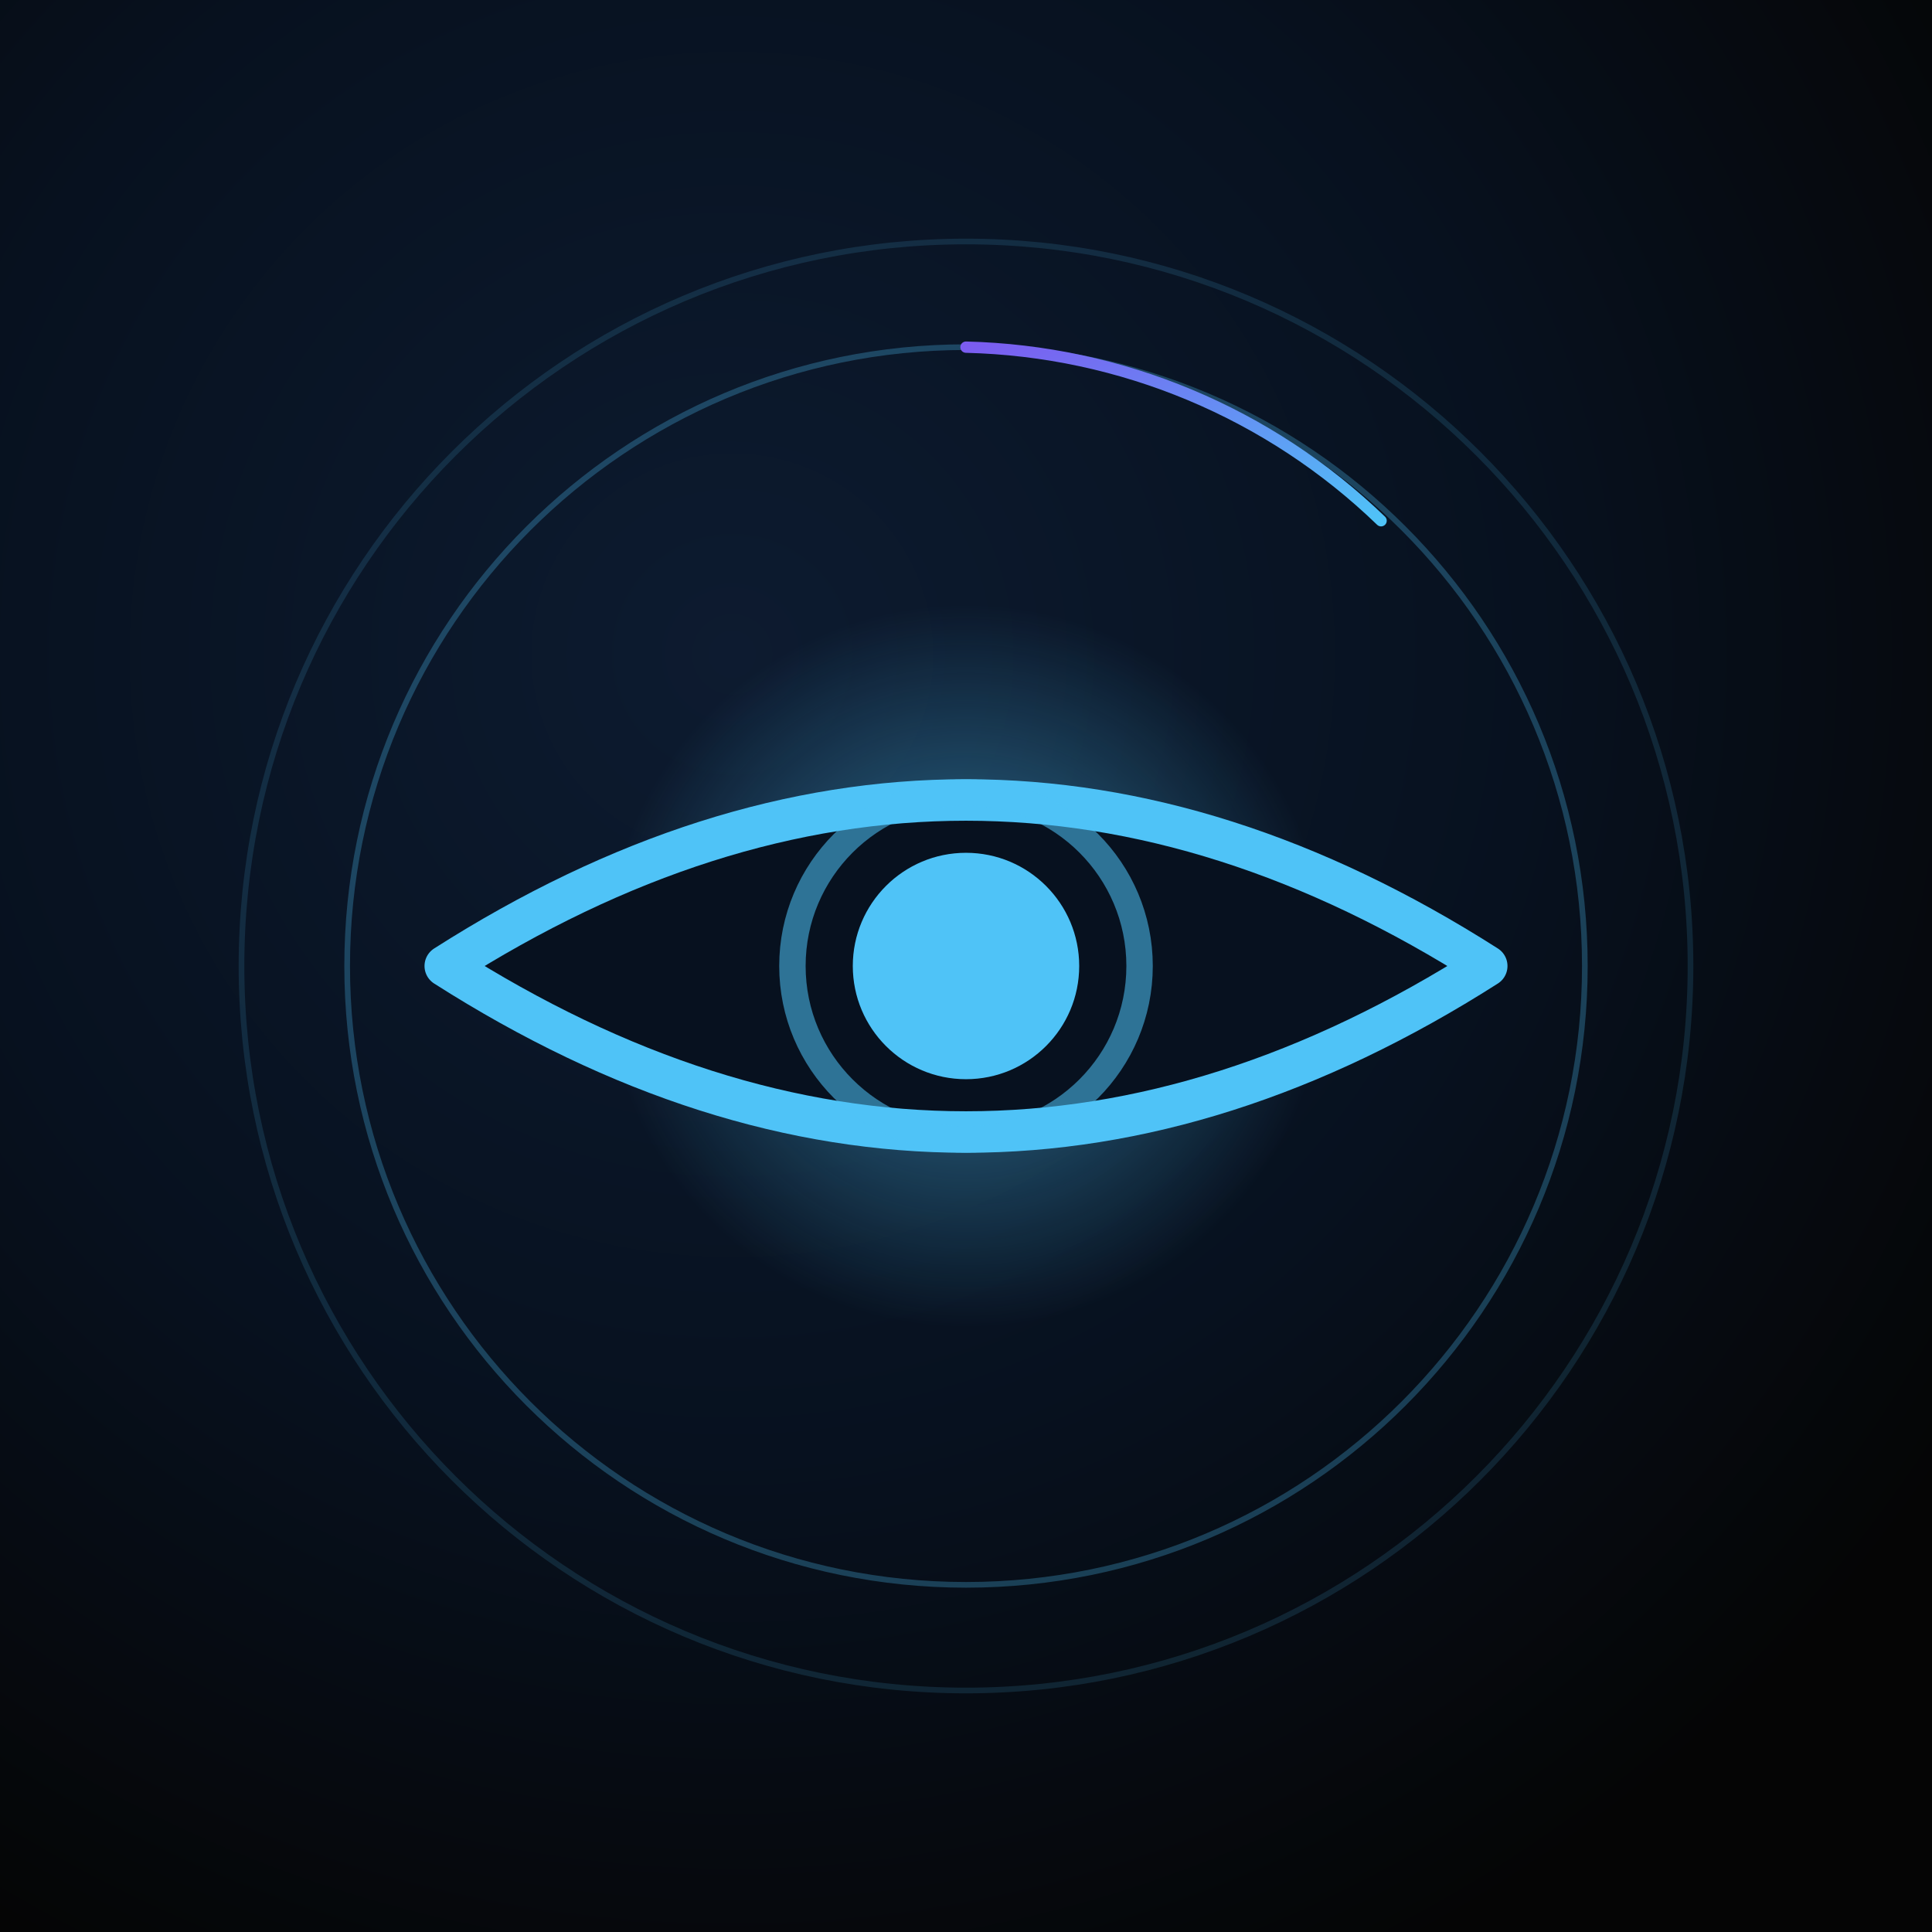
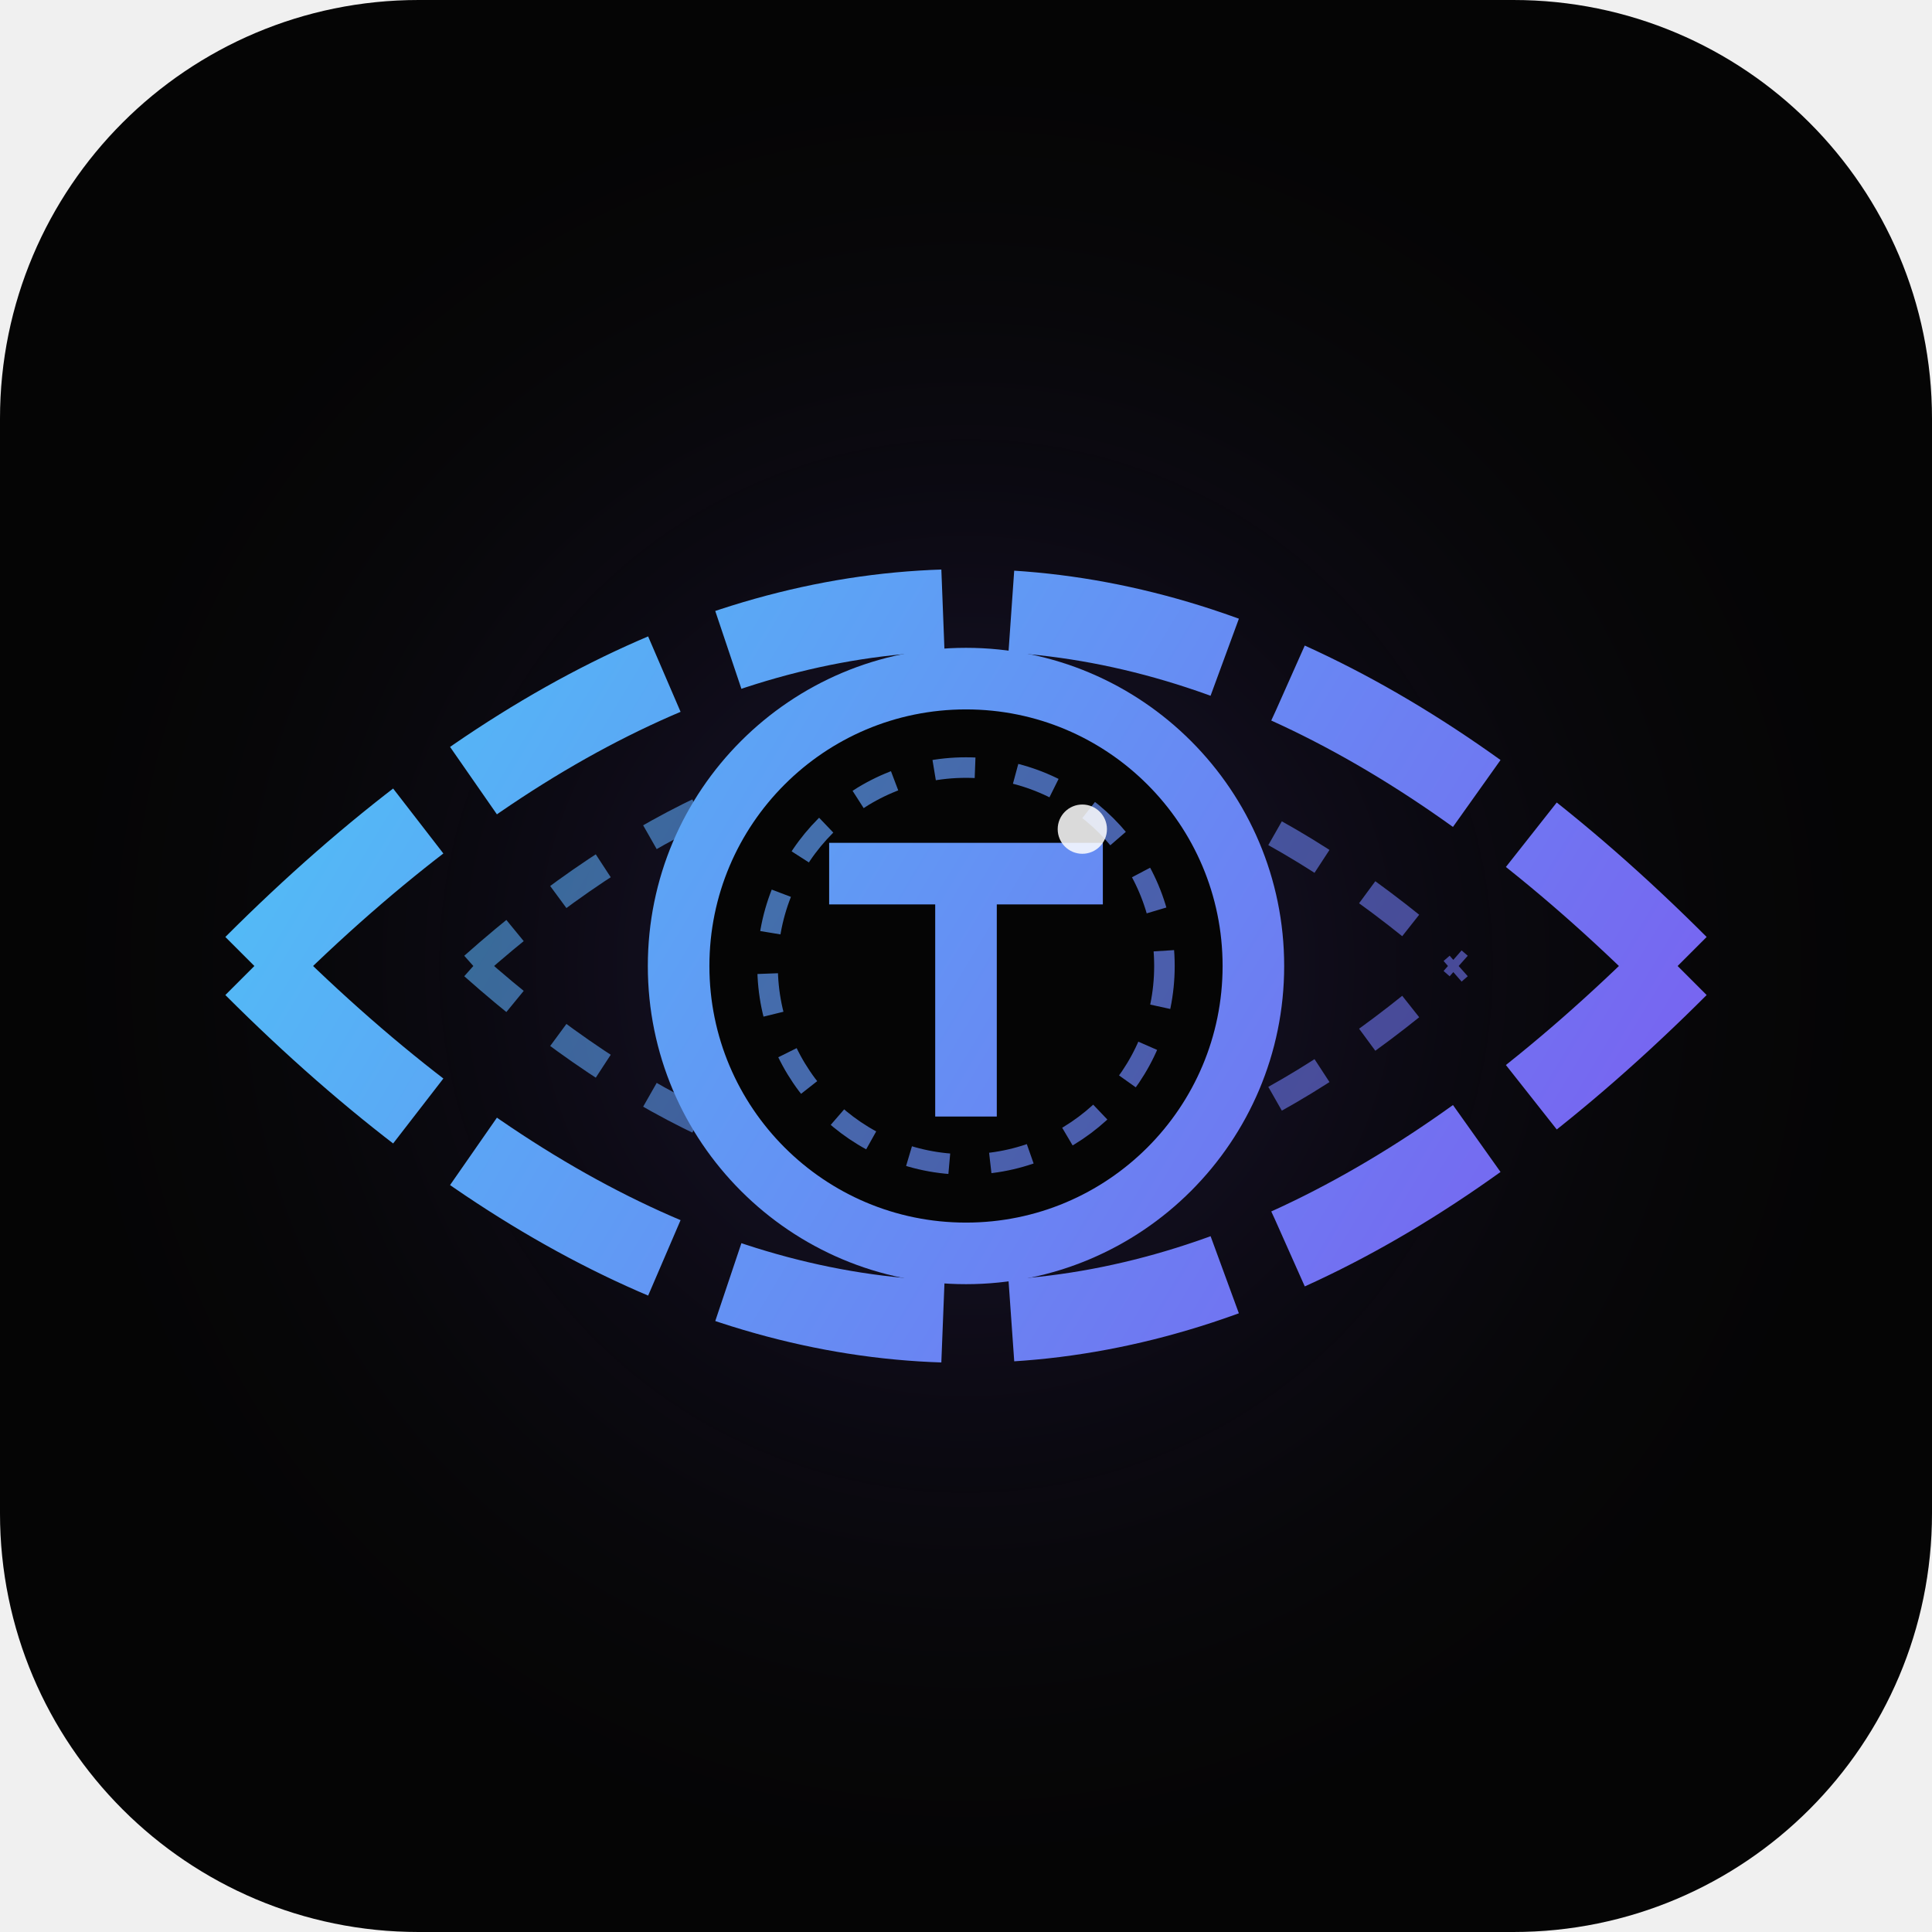
- <svg xmlns="http://www.w3.org/2000/svg" viewBox="0 0 512 512" width="512" height="512">
+ <svg xmlns="http://www.w3.org/2000/svg" width="1024" height="1024" viewBox="0 0 120 120" fill="none">
  <defs>
-     <radialGradient id="bg" cx="38%" cy="34%" r="75%">
-       <stop offset="0%" stop-color="#0D1B30" />
-       <stop offset="55%" stop-color="#07111F" />
-       <stop offset="100%" stop-color="#050505" />
+     <linearGradient id="g" x1="10" y1="30" x2="110" y2="90" gradientUnits="userSpaceOnUse">
+       <stop offset="0" stop-color="#4FC3F7" />
+       <stop offset="1" stop-color="#7B5CF0" />
+     </linearGradient>
+     <radialGradient id="glow" cx="60" cy="60" r="60" gradientUnits="userSpaceOnUse">
+       <stop offset="0" stop-color="#7B5CF0" stop-opacity="0.22" />
+       <stop offset="1" stop-color="#050505" stop-opacity="0" />
    </radialGradient>
-     <radialGradient id="pupilGlow" cx="50%" cy="50%" r="50%">
-       <stop offset="0%" stop-color="#4FC3F7" stop-opacity="0.55" />
-       <stop offset="100%" stop-color="#4FC3F7" stop-opacity="0" />
-     </radialGradient>
-     <linearGradient id="violetArc" x1="0%" y1="0%" x2="100%" y2="100%">
-       <stop offset="0%" stop-color="#7B5CF0" />
-       <stop offset="100%" stop-color="#4FC3F7" />
-     </linearGradient>
  </defs>
-   <rect x="0" y="0" width="512" height="512" fill="url(#bg)" />
-   <circle cx="256" cy="256" r="192" fill="none" stroke="#4FC3F7" stroke-opacity="0.14" stroke-width="1.5" />
-   <circle cx="256" cy="256" r="164" fill="none" stroke="#4FC3F7" stroke-opacity="0.28" stroke-width="1.5" />
-   <path d="M 256 92 A 164 164 0 0 1 366 138" fill="none" stroke="url(#violetArc)" stroke-width="3" stroke-linecap="round" />
-   <circle cx="256" cy="256" r="96" fill="url(#pupilGlow)" />
-   <path d="M 118 256 Q 256 168 394 256 Q 256 344 118 256 Z" fill="#07111F" stroke="#4FC3F7" stroke-width="11" stroke-linejoin="round" />
-   <circle cx="256" cy="256" r="46" fill="none" stroke="#4FC3F7" stroke-width="7" stroke-opacity="0.55" />
-   <circle cx="256" cy="256" r="30" fill="#4FC3F7" />
+   <rect width="120" height="120" rx="26" fill="#050505" />
+   <rect width="120" height="120" rx="26" fill="url(#glow)" />
+   <g transform="translate(9 9) scale(0.85)">
+     <g stroke="url(#g)">
+       <path d="M8 60Q60 8 112 60" stroke-width="6" stroke-dasharray="16 5" />
+       <path d="M8 60Q60 112 112 60" stroke-width="6" stroke-dasharray="16 5" />
+       <path d="M24 60Q60 28 96 60M24 60Q60 92 96 60" stroke-width="2" stroke-dasharray="4 4" opacity="0.6" />
+       <circle cx="60" cy="60" r="21" stroke-width="4.5" fill="#050505" />
+       <circle cx="60" cy="60" r="14.5" stroke-width="1.5" stroke-dasharray="3 3" opacity="0.7" />
+     </g>
+     <path d="M50 51h20v4.5h-7.75V71h-4.5V55.5H50z" fill="url(#g)" />
+     <circle cx="68.5" cy="50" r="1.8" fill="#FFFFFF" opacity="0.85" />
+   </g>
</svg>
